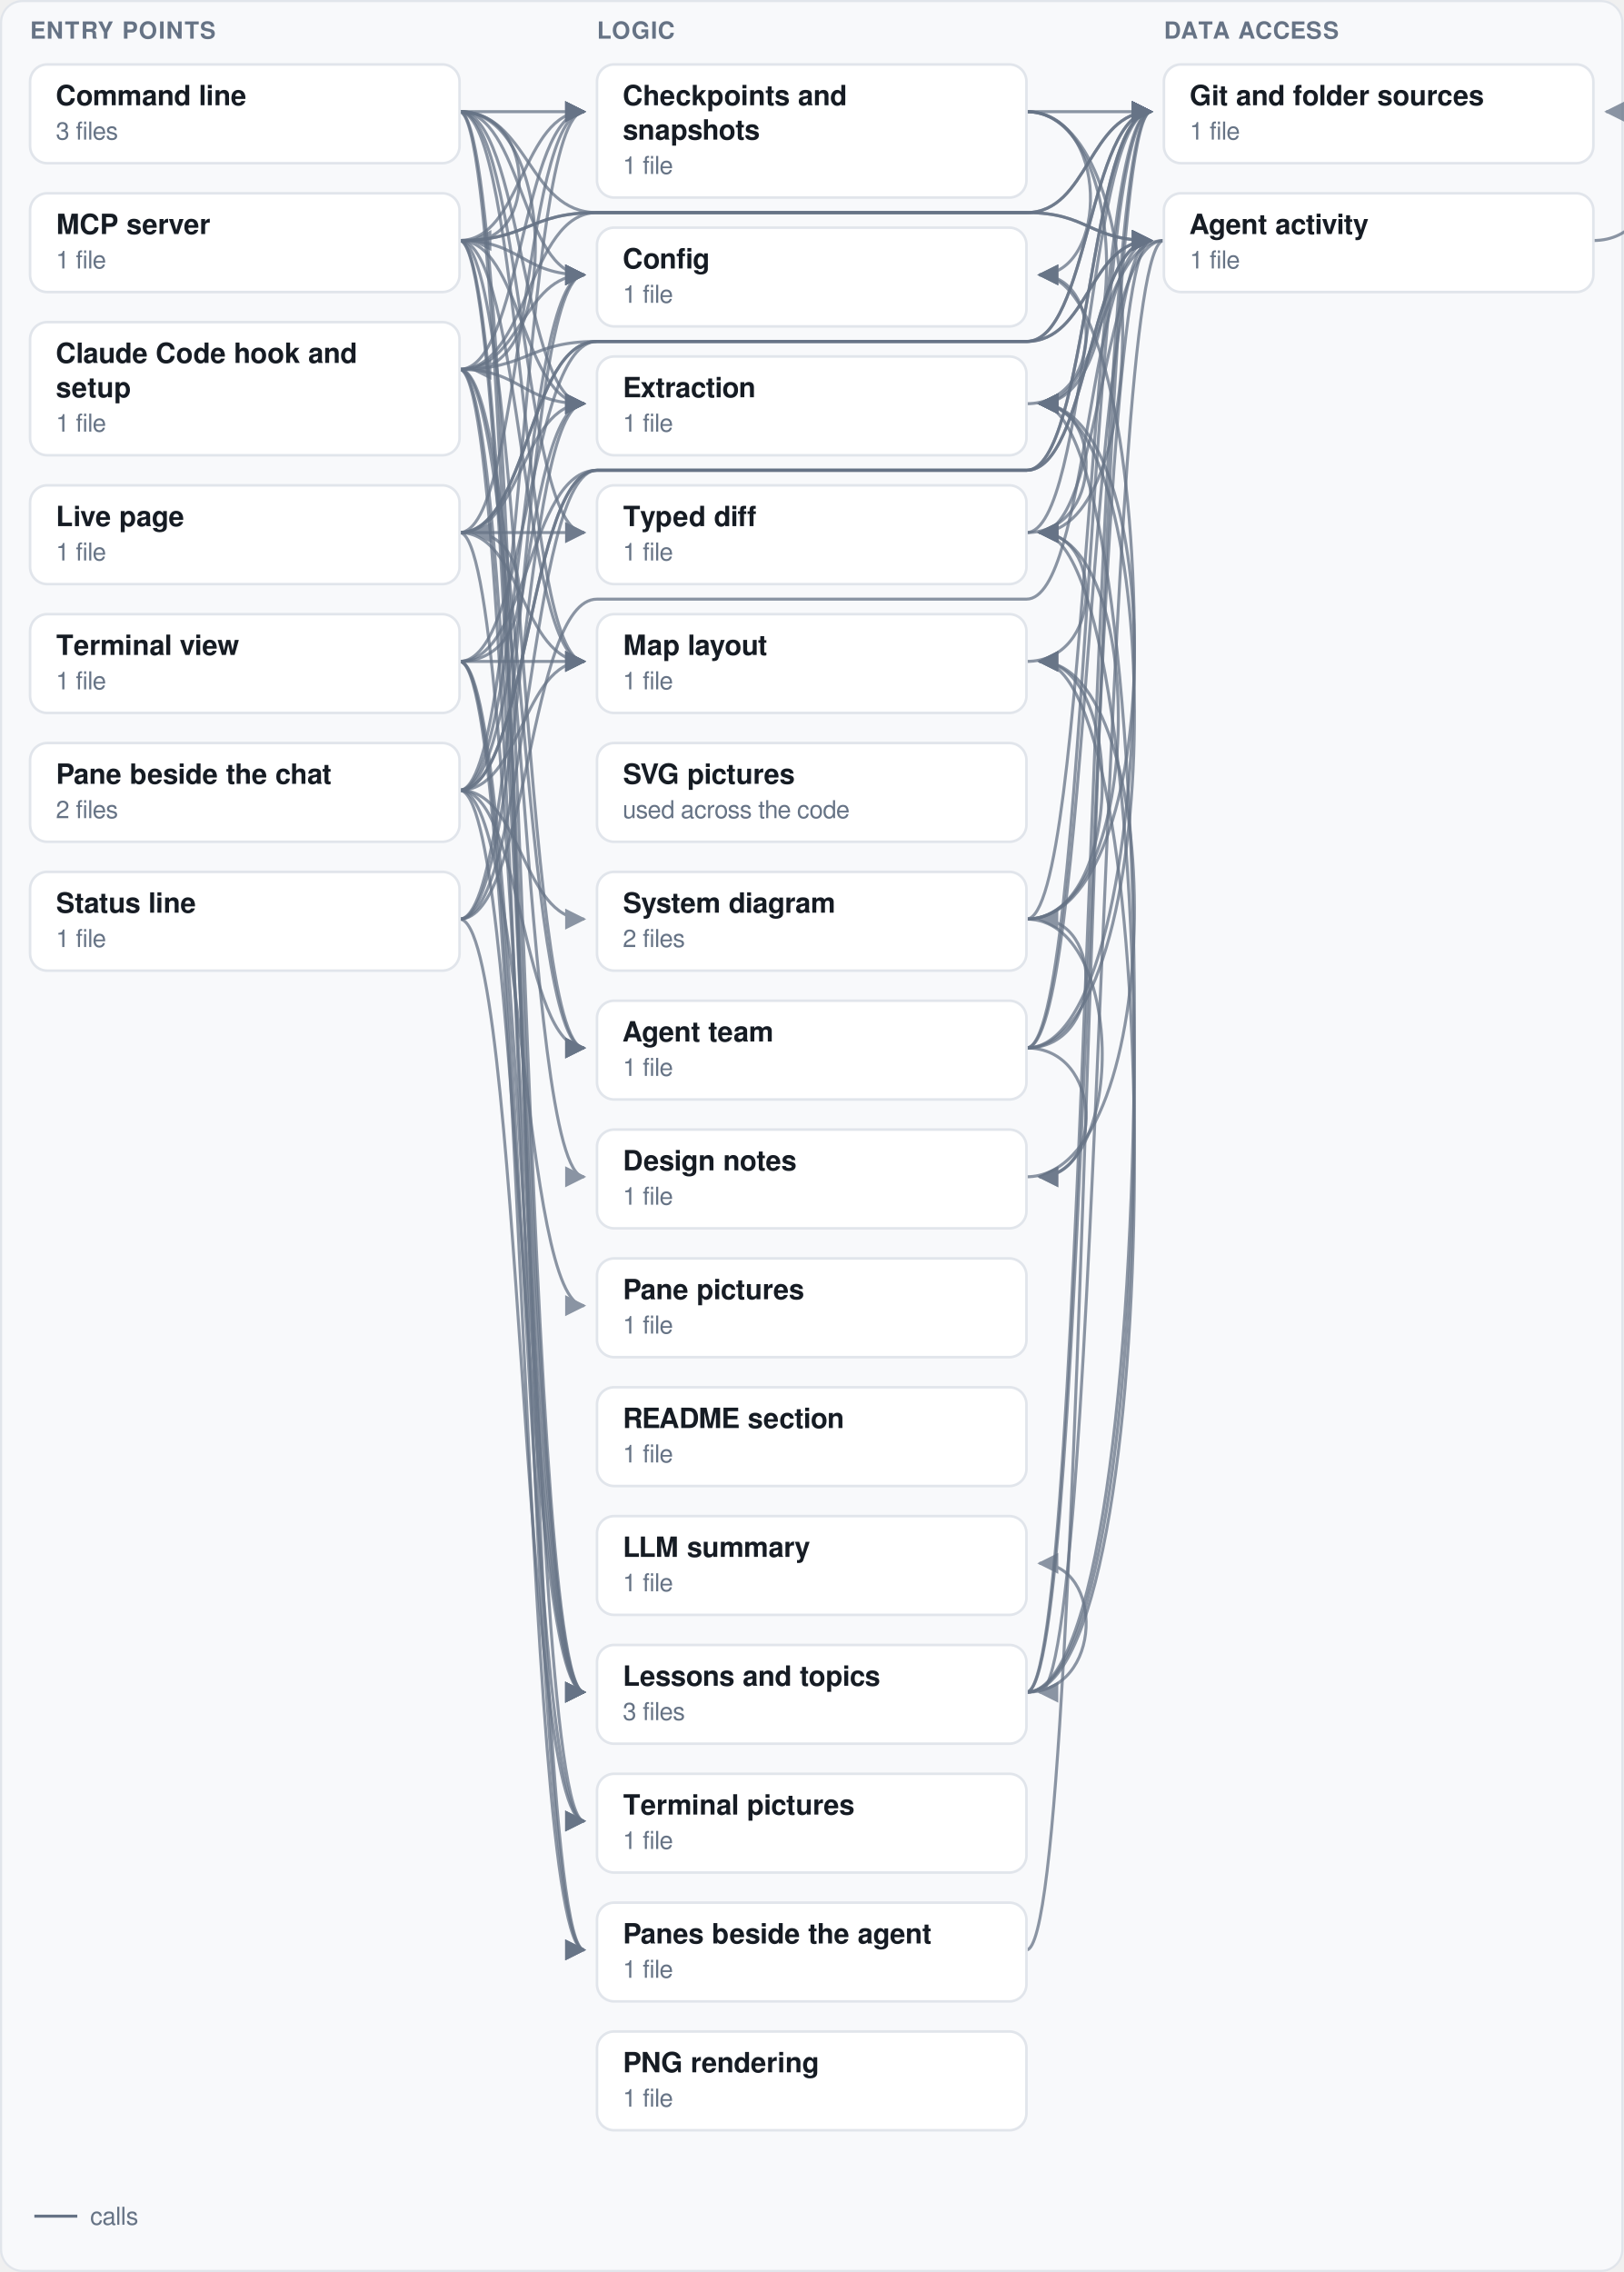
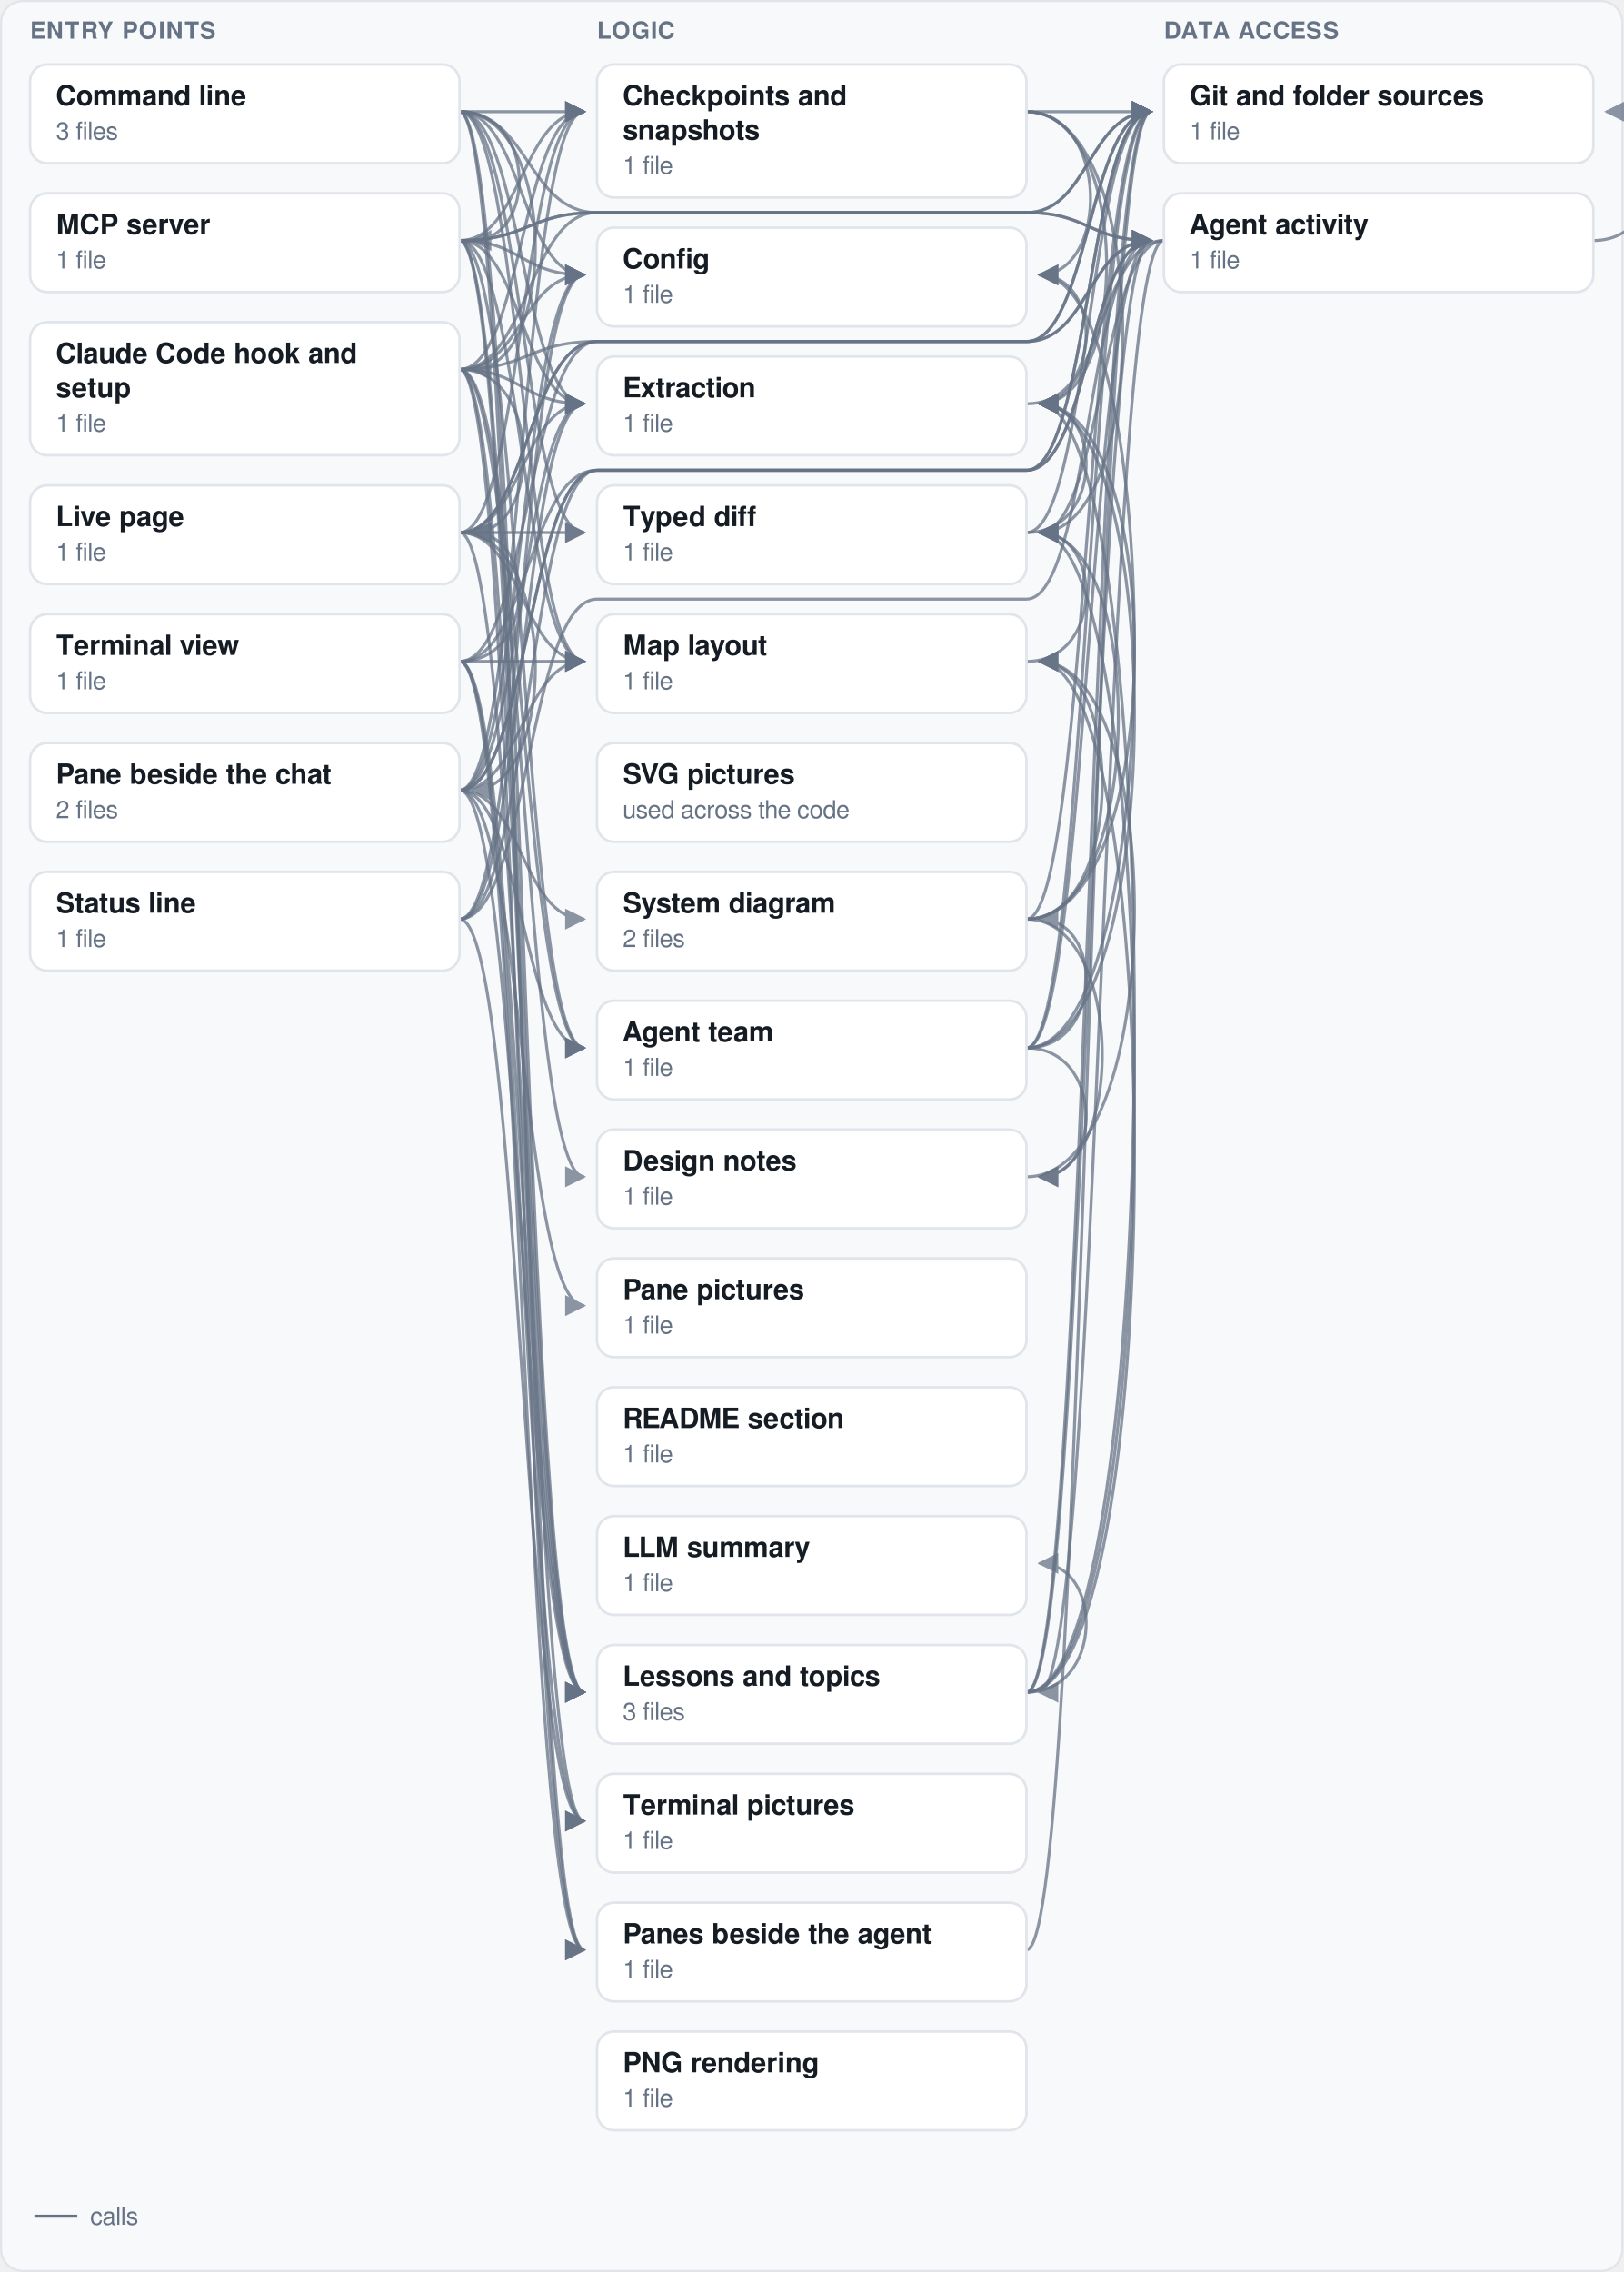
<svg xmlns="http://www.w3.org/2000/svg" width="756" height="1058" viewBox="0 0 756 1058" role="img" aria-label="System map">
  <style>
text { font-family: 'Segoe UI', FreeSans, 'Helvetica Neue', Arial, sans-serif; }
.bg { fill: #f8f9fb; stroke: #e1e5eb; }
.col { font-size: 11px; font-weight: 600; letter-spacing: .05em; fill: #667385; }
.bn .box { fill: #ffffff; stroke: #e1e5eb; stroke-width: 1.2; }
.bn.t-store .box { fill: #e8f0fc; }
.bn.legacy .box { fill: #f8f9fb; stroke: #c3cad4; stroke-dasharray: 5 4; }
.bn.legacy .bn-t { fill: #3b4655; }
.bn .band { fill: #1f5fbf; }
.bn.undeclared .band { fill: #9a5600; }
.bn.s-added .box { stroke: #157347; stroke-width: 1.8; } .bn.s-added .band { fill: #157347; }
.bn.s-changed .box { stroke: #9a5600; stroke-width: 1.8; } .bn.s-changed .band { fill: #9a5600; }
.bn.s-removed .box { stroke: #c4321c; stroke-dasharray: 5 4; fill: #fdecea; } .bn.s-removed .band { fill: #c4321c; }
.bn-t { font-size: 13px; font-weight: 600; fill: #161c24; }
.bn-s { font-size: 11.5px; fill: #667385; }
.bn-p { font-size: 11.5px; fill: #3b4655; } .bn-p.code { font-family: Consolas, Inconsolata, 'DejaVu Sans Mono', monospace; } .bn-p.more { fill: #667385; }
.bn-p.s-added { fill: #157347; font-weight: 600; } .bn-p.s-changed { fill: #9a5600; font-weight: 600; }
.bn-p.s-removed { fill: #c4321c; text-decoration: line-through; }
.be { fill: none; stroke: #667385; stroke-width: 1.4; opacity: .75; }
.be.k-data { stroke: #1f5fbf; } .be.k-network { stroke: #9a5600; stroke-dasharray: 6 4; }
.be.s-added { stroke: #157347; stroke-width: 2.2; opacity: 1; }
.be.s-removed { stroke: #c4321c; stroke-dasharray: 5 4; opacity: 1; }
.ar { fill: #667385; } .ar.k-data { fill: #1f5fbf; } .ar.k-network { fill: #9a5600; }
.ar.s-added { fill: #157347; } .ar.s-removed { fill: #c4321c; } .ar.k-person { fill: #1f5fbf; }
.halo { paint-order: stroke; stroke: #f8f9fb; stroke-width: 4px; stroke-linejoin: round; }
.lg { font-size: 11.5px; fill: #667385; }
.lg.s-added { fill: #157347; font-weight: 600; } .lg.s-changed { fill: #9a5600; font-weight: 600; }
.lg.s-removed { fill: #c4321c; font-weight: 600; }
.foot { font-size: 11.5px; fill: #3b4655; }
.st .box { fill: #ffffff; stroke: #e1e5eb; stroke-width: 1.4; }
.st.hi .box { fill: #e8f0fc; stroke: #1f5fbf; }
.st-w { font-size: 13px; font-weight: 600; fill: #161c24; }
.fl { fill: none; stroke: #667385; stroke-width: 1.4; } .fl.loop { stroke-dasharray: 4 4; }
.fl.gate { stroke: #1f5fbf; stroke-dasharray: 2 4; opacity: .7; }
.fl-note { font-size: 11.5px; fill: #667385; }
.gate .box { fill: #e8f0fc; stroke: #1f5fbf; } .gate text { font-size: 12.5px; font-weight: 600; fill: #1f5fbf; }
.exit { font-size: 12.5px; font-weight: 600; fill: #161c24; }
.lane .box { fill: #ffffff; stroke: #e1e5eb; stroke-width: 1.2; }
.lane.person .box { fill: #e8f0fc; stroke: #1f5fbf; }
.life { stroke: #c9d0da; stroke-width: 1.2; stroke-dasharray: 3 4; }
.msg { fill: none; stroke: #667385; stroke-width: 1.4; }
.msg.frame { stroke: #1f5fbf; stroke-dasharray: 5 4; } .msg.person { stroke: #1f5fbf; stroke-width: 2; }
.msg-t { font-size: 11.5px; fill: #3b4655; } .msg-t.frame { fill: #1f5fbf; } .msg-t.person { fill: #1f5fbf; font-weight: 600; }
.num circle { fill: #667385; } .num.person circle { fill: #1f5fbf; }
.num text { fill: #ffffff; font-size: 10px; font-weight: 700; }
.note .box { fill: #fff3dd; stroke: #e9c98f; } .note text { font-size: 11.5px; fill: #9a5600; }
</style>
  <defs>
    <marker id="ar-call-same" class="ar k-call s-same" viewBox="0 0 10 10" refX="9" refY="5" markerWidth="7" markerHeight="7" orient="auto-start-reverse">
      <path d="M0,0 L10,5 L0,10 z" />
    </marker>
  </defs>
  <rect class="bg" x="0.5" y="0.5" width="755" height="1057" rx="10" />
  <text class="col" x="14" y="18">ENTRY POINTS</text>
  <text class="col" x="278" y="18">LOGIC</text>
  <text class="col" x="542" y="18">DATA ACCESS</text>
  <path class="be k-call s-same" d="M542,112 C513,112 513,248 484,248" marker-end="url(#ar-call-same)" />
  <path class="be k-call s-same" d="M542,112 C513,112 513,188 484,188" marker-end="url(#ar-call-same)" />
  <path class="be k-call s-same" d="M542,112 C513,112 513,788 484,788" marker-end="url(#ar-call-same)" />
  <path class="be k-call s-same" d="M742,112 C778,112 778,52 748,52" marker-end="url(#ar-call-same)" />
  <path class="be k-call s-same" d="M214,172 C246,172 246,159 278,159 L478,159 C507,159 507,112 536,112" marker-end="url(#ar-call-same)" />
  <path class="be k-call s-same" d="M214,172 C243,172 243,488 272,488" marker-end="url(#ar-call-same)" />
  <path class="be k-call s-same" d="M214,172 C243,172 243,908 272,908" marker-end="url(#ar-call-same)" />
  <path class="be k-call s-same" d="M214,172 C243,172 243,52 272,52" marker-end="url(#ar-call-same)" />
  <path class="be k-call s-same" d="M214,172 C243,172 243,128 272,128" marker-end="url(#ar-call-same)" />
  <path class="be k-call s-same" d="M214,172 C243,172 243,548 272,548" marker-end="url(#ar-call-same)" />
  <path class="be k-call s-same" d="M214,172 C243,172 243,188 272,188" marker-end="url(#ar-call-same)" />
  <path class="be k-call s-same" d="M214,172 C243,172 243,788 272,788" marker-end="url(#ar-call-same)" />
  <path class="be k-call s-same" d="M214,172 C246,172 246,99 278,99 L478,99 C507,99 507,52 536,52" marker-end="url(#ar-call-same)" />
+   <path class="be k-call s-same" d="M214,172 C252.7,172 252.7,248 220,248" marker-end="url(#ar-call-same)" />
  <path class="be k-call s-same" d="M478,488 C514,488 514,428 484,428" marker-end="url(#ar-call-same)" />
  <path class="be k-call s-same" d="M478,488 C507,488 507,112 536,112" marker-end="url(#ar-call-same)" />
  <path class="be k-call s-same" d="M478,488 C544,488 544,128 484,128" marker-end="url(#ar-call-same)" />
  <path class="be k-call s-same" d="M478,488 C514,488 514,548 484,548" marker-end="url(#ar-call-same)" />
  <path class="be k-call s-same" d="M478,488 C544,488 544,188 484,188" marker-end="url(#ar-call-same)" />
  <path class="be k-call s-same" d="M478,488 C507,488 507,52 536,52" marker-end="url(#ar-call-same)" />
  <path class="be k-call s-same" d="M478,428 C524,428 524,548 484,548" marker-end="url(#ar-call-same)" />
  <path class="be k-call s-same" d="M478,428 C524,428 524,308 484,308" marker-end="url(#ar-call-same)" />
  <path class="be k-call s-same" d="M478,428 C534,428 534,248 484,248" marker-end="url(#ar-call-same)" />
  <path class="be k-call s-same" d="M478,428 C544,428 544,188 484,188" marker-end="url(#ar-call-same)" />
  <path class="be k-call s-same" d="M478,428 C507,428 507,52 536,52" marker-end="url(#ar-call-same)" />
  <path class="be k-call s-same" d="M214,52 C260,52 260,172 220,172" marker-end="url(#ar-call-same)" />
  <path class="be k-call s-same" d="M214,52 C243,52 243,128 272,128" marker-end="url(#ar-call-same)" />
  <path class="be k-call s-same" d="M214,52 C243,52 243,188 272,188" marker-end="url(#ar-call-same)" />
  <path class="be k-call s-same" d="M214,52 C243,52 243,308 272,308" marker-end="url(#ar-call-same)" />
  <path class="be k-call s-same" d="M214,52 C243,52 243,788 272,788" marker-end="url(#ar-call-same)" />
  <path class="be k-call s-same" d="M214,52 C246,52 246,99 278,99 L478,99 C507,99 507,112 536,112" marker-end="url(#ar-call-same)" />
  <path class="be k-call s-same" d="M214,52 C243,52 243,908 272,908" marker-end="url(#ar-call-same)" />
  <path class="be k-call s-same" d="M214,52 C243,52 243,52 272,52" marker-end="url(#ar-call-same)" />
  <path class="be k-call s-same" d="M214,52 C243,52 243,248 272,248" marker-end="url(#ar-call-same)" />
  <path class="be k-call s-same" d="M214,52 C250,52 250,112 220,112" marker-end="url(#ar-call-same)" />
  <path class="be k-call s-same" d="M478,908 C507,908 507,52 536,52" marker-end="url(#ar-call-same)" />
  <path class="be k-call s-same" d="M478,52 C516.7,52 516.7,128 484,128" marker-end="url(#ar-call-same)" />
  <path class="be k-call s-same" d="M478,52 C536.7,52 536.7,248 484,248" marker-end="url(#ar-call-same)" />
  <path class="be k-call s-same" d="M478,52 C526.7,52 526.7,188 484,188" marker-end="url(#ar-call-same)" />
  <path class="be k-call s-same" d="M478,52 C507,52 507,52 536,52" marker-end="url(#ar-call-same)" />
  <path class="be k-call s-same" d="M478,548 C544,548 544,308 484,308" marker-end="url(#ar-call-same)" />
  <path class="be k-call s-same" d="M478,248 C514,248 514,188 484,188" marker-end="url(#ar-call-same)" />
  <path class="be k-call s-same" d="M478,248 C507,248 507,52 536,52" marker-end="url(#ar-call-same)" />
  <path class="be k-call s-same" d="M478,188 C514,188 514,128 484,128" marker-end="url(#ar-call-same)" />
  <path class="be k-call s-same" d="M478,308 C514,308 514,248 484,248" marker-end="url(#ar-call-same)" />
  <path class="be k-call s-same" d="M478,788 C507,788 507,112 536,112" marker-end="url(#ar-call-same)" />
  <path class="be k-call s-same" d="M478,788 C544,788 544,248 484,248" marker-end="url(#ar-call-same)" />
  <path class="be k-call s-same" d="M478,788 C544,788 544,188 484,188" marker-end="url(#ar-call-same)" />
  <path class="be k-call s-same" d="M478,788 C544,788 544,308 484,308" marker-end="url(#ar-call-same)" />
  <path class="be k-call s-same" d="M478,788 C514,788 514,728 484,728" marker-end="url(#ar-call-same)" />
  <path class="be k-call s-same" d="M478,788 C507,788 507,52 536,52" marker-end="url(#ar-call-same)" />
  <path class="be k-call s-same" d="M214,112 C243,112 243,188 272,188" marker-end="url(#ar-call-same)" />
  <path class="be k-call s-same" d="M214,112 C246,112 246,99 278,99 L478,99 C507,99 507,112 536,112" marker-end="url(#ar-call-same)" />
  <path class="be k-call s-same" d="M214,112 C243,112 243,488 272,488" marker-end="url(#ar-call-same)" />
  <path class="be k-call s-same" d="M214,112 C243,112 243,52 272,52" marker-end="url(#ar-call-same)" />
  <path class="be k-call s-same" d="M214,112 C243,112 243,128 272,128" marker-end="url(#ar-call-same)" />
  <path class="be k-call s-same" d="M214,112 C243,112 243,308 272,308" marker-end="url(#ar-call-same)" />
  <path class="be k-call s-same" d="M214,112 C243,112 243,788 272,788" marker-end="url(#ar-call-same)" />
  <path class="be k-call s-same" d="M214,112 C246,112 246,99 278,99 L478,99 C507,99 507,52 536,52" marker-end="url(#ar-call-same)" />
  <path class="be k-call s-same" d="M214,112 C243,112 243,848 272,848" marker-end="url(#ar-call-same)" />
  <path class="be k-call s-same" d="M214,368 C243,368 243,788 272,788" marker-end="url(#ar-call-same)" />
+   <path class="be k-call s-same" d="M214,368 C246,368 246,219 278,219 L478,219 C507,219 507,52 536,52" marker-end="url(#ar-call-same)" />
  <path class="be k-call s-same" d="M214,368 C246,368 246,219 278,219 L478,219 C507,219 507,112 536,112" marker-end="url(#ar-call-same)" />
  <path class="be k-call s-same" d="M214,368 C243,368 243,428 272,428" marker-end="url(#ar-call-same)" />
  <path class="be k-call s-same" d="M214,368 C243,368 243,52 272,52" marker-end="url(#ar-call-same)" />
  <path class="be k-call s-same" d="M214,368 C243,368 243,128 272,128" marker-end="url(#ar-call-same)" />
  <path class="be k-call s-same" d="M214,368 C243,368 243,188 272,188" marker-end="url(#ar-call-same)" />
  <path class="be k-call s-same" d="M214,368 C243,368 243,308 272,308" marker-end="url(#ar-call-same)" />
-   <path class="be k-call s-same" d="M214,368 C246,368 246,219 278,219 L478,219 C507,219 507,52 536,52" marker-end="url(#ar-call-same)" />
  <path class="be k-call s-same" d="M214,368 C243,368 243,488 272,488" marker-end="url(#ar-call-same)" />
  <path class="be k-call s-same" d="M214,368 C243,368 243,608 272,608" marker-end="url(#ar-call-same)" />
  <path class="be k-call s-same" d="M214,428 C246,428 246,279 278,279 L478,279 C507,279 507,112 536,112" marker-end="url(#ar-call-same)" />
  <path class="be k-call s-same" d="M214,428 C243,428 243,128 272,128" marker-end="url(#ar-call-same)" />
  <path class="be k-call s-same" d="M214,428 C243,428 243,188 272,188" marker-end="url(#ar-call-same)" />
  <path class="be k-call s-same" d="M214,428 C246,428 246,219 278,219 L478,219 C507,219 507,52 536,52" marker-end="url(#ar-call-same)" />
  <path class="be k-call s-same" d="M214,428 C243,428 243,848 272,848" marker-end="url(#ar-call-same)" />
  <path class="be k-call s-same" d="M214,308 C246,308 246,219 278,219 L478,219 C507,219 507,112 536,112" marker-end="url(#ar-call-same)" />
  <path class="be k-call s-same" d="M214,308 C243,308 243,908 272,908" marker-end="url(#ar-call-same)" />
  <path class="be k-call s-same" d="M214,308 C243,308 243,308 272,308" marker-end="url(#ar-call-same)" />
  <path class="be k-call s-same" d="M214,308 C243,308 243,788 272,788" marker-end="url(#ar-call-same)" />
  <path class="be k-call s-same" d="M214,308 C246,308 246,159 278,159 L478,159 C507,159 507,52 536,52" marker-end="url(#ar-call-same)" />
  <path class="be k-call s-same" d="M214,308 C243,308 243,848 272,848" marker-end="url(#ar-call-same)" />
  <path class="be k-call s-same" d="M214,308 C250,308 250,248 220,248" marker-end="url(#ar-call-same)" />
  <path class="be k-call s-same" d="M214,248 C246,248 246,159 278,159 L478,159 C507,159 507,112 536,112" marker-end="url(#ar-call-same)" />
  <path class="be k-call s-same" d="M214,248 C243,248 243,52 272,52" marker-end="url(#ar-call-same)" />
  <path class="be k-call s-same" d="M214,248 C243,248 243,248 272,248" marker-end="url(#ar-call-same)" />
  <path class="be k-call s-same" d="M214,248 C243,248 243,188 272,188" marker-end="url(#ar-call-same)" />
  <path class="be k-call s-same" d="M214,248 C243,248 243,308 272,308" marker-end="url(#ar-call-same)" />
  <path class="be k-call s-same" d="M214,248 C243,248 243,788 272,788" marker-end="url(#ar-call-same)" />
+   <path class="be k-call s-same" d="M214,248 C260,248 260,368 220,368" marker-end="url(#ar-call-same)" />
  <path class="be k-call s-same" d="M214,248 C246,248 246,159 278,159 L478,159 C507,159 507,52 536,52" marker-end="url(#ar-call-same)" />
  <g class="bn t-component s-same" transform="translate(14,30)">
    <rect class="box" width="200" height="46" rx="8" />
    <text x="12" y="19" class="bn-t">Command line</text>
    <text x="12" y="35" class="bn-s">3 files</text>
  </g>
  <g class="bn t-component s-same" transform="translate(14,90)">
    <rect class="box" width="200" height="46" rx="8" />
    <text x="12" y="19" class="bn-t">MCP server</text>
    <text x="12" y="35" class="bn-s">1 file</text>
  </g>
  <g class="bn t-component s-same" transform="translate(14,150)">
    <rect class="box" width="200" height="62" rx="8" />
    <text x="12" y="19" class="bn-t">Claude Code hook and</text>
    <text x="12" y="35" class="bn-t">setup</text>
    <text x="12" y="51" class="bn-s">1 file</text>
  </g>
  <g class="bn t-component s-same" transform="translate(14,226)">
    <rect class="box" width="200" height="46" rx="8" />
    <text x="12" y="19" class="bn-t">Live page</text>
    <text x="12" y="35" class="bn-s">1 file</text>
  </g>
  <g class="bn t-component s-same" transform="translate(14,286)">
    <rect class="box" width="200" height="46" rx="8" />
    <text x="12" y="19" class="bn-t">Terminal view</text>
    <text x="12" y="35" class="bn-s">1 file</text>
  </g>
  <g class="bn t-component s-same" transform="translate(14,346)">
    <rect class="box" width="200" height="46" rx="8" />
    <text x="12" y="19" class="bn-t">Pane beside the chat</text>
    <text x="12" y="35" class="bn-s">2 files</text>
  </g>
  <g class="bn t-component s-same" transform="translate(14,406)">
    <rect class="box" width="200" height="46" rx="8" />
    <text x="12" y="19" class="bn-t">Status line</text>
    <text x="12" y="35" class="bn-s">1 file</text>
  </g>
  <g class="bn t-component s-same" transform="translate(278,30)">
    <rect class="box" width="200" height="62" rx="8" />
    <text x="12" y="19" class="bn-t">Checkpoints and</text>
    <text x="12" y="35" class="bn-t">snapshots</text>
    <text x="12" y="51" class="bn-s">1 file</text>
  </g>
  <g class="bn t-component s-same" transform="translate(278,106)">
    <rect class="box" width="200" height="46" rx="8" />
    <text x="12" y="19" class="bn-t">Config</text>
    <text x="12" y="35" class="bn-s">1 file</text>
  </g>
  <g class="bn t-component s-same" transform="translate(278,166)">
    <rect class="box" width="200" height="46" rx="8" />
    <text x="12" y="19" class="bn-t">Extraction</text>
    <text x="12" y="35" class="bn-s">1 file</text>
  </g>
  <g class="bn t-component s-same" transform="translate(278,226)">
    <rect class="box" width="200" height="46" rx="8" />
    <text x="12" y="19" class="bn-t">Typed diff</text>
    <text x="12" y="35" class="bn-s">1 file</text>
  </g>
  <g class="bn t-component s-same" transform="translate(278,286)">
    <rect class="box" width="200" height="46" rx="8" />
    <text x="12" y="19" class="bn-t">Map layout</text>
    <text x="12" y="35" class="bn-s">1 file</text>
  </g>
  <g class="bn t-component s-same" transform="translate(278,346)">
    <rect class="box" width="200" height="46" rx="8" />
    <text x="12" y="19" class="bn-t">SVG pictures</text>
    <text x="12" y="35" class="bn-s">used across the code</text>
  </g>
  <g class="bn t-component s-same" transform="translate(278,406)">
    <rect class="box" width="200" height="46" rx="8" />
    <text x="12" y="19" class="bn-t">System diagram</text>
    <text x="12" y="35" class="bn-s">2 files</text>
  </g>
  <g class="bn t-component s-same" transform="translate(278,466)">
    <rect class="box" width="200" height="46" rx="8" />
    <text x="12" y="19" class="bn-t">Agent team</text>
    <text x="12" y="35" class="bn-s">1 file</text>
  </g>
  <g class="bn t-component s-same" transform="translate(278,526)">
    <rect class="box" width="200" height="46" rx="8" />
    <text x="12" y="19" class="bn-t">Design notes</text>
    <text x="12" y="35" class="bn-s">1 file</text>
  </g>
  <g class="bn t-component s-same" transform="translate(278,586)">
    <rect class="box" width="200" height="46" rx="8" />
    <text x="12" y="19" class="bn-t">Pane pictures</text>
    <text x="12" y="35" class="bn-s">1 file</text>
  </g>
  <g class="bn t-component s-same" transform="translate(278,646)">
    <rect class="box" width="200" height="46" rx="8" />
    <text x="12" y="19" class="bn-t">README section</text>
    <text x="12" y="35" class="bn-s">1 file</text>
  </g>
  <g class="bn t-component s-same" transform="translate(278,706)">
    <rect class="box" width="200" height="46" rx="8" />
    <text x="12" y="19" class="bn-t">LLM summary</text>
    <text x="12" y="35" class="bn-s">1 file</text>
  </g>
  <g class="bn t-component s-same" transform="translate(278,766)">
    <rect class="box" width="200" height="46" rx="8" />
    <text x="12" y="19" class="bn-t">Lessons and topics</text>
    <text x="12" y="35" class="bn-s">3 files</text>
  </g>
  <g class="bn t-component s-same" transform="translate(278,826)">
    <rect class="box" width="200" height="46" rx="8" />
    <text x="12" y="19" class="bn-t">Terminal pictures</text>
    <text x="12" y="35" class="bn-s">1 file</text>
  </g>
  <g class="bn t-component s-same" transform="translate(278,886)">
    <rect class="box" width="200" height="46" rx="8" />
    <text x="12" y="19" class="bn-t">Panes beside the agent</text>
    <text x="12" y="35" class="bn-s">1 file</text>
  </g>
  <g class="bn t-component s-same" transform="translate(278,946)">
    <rect class="box" width="200" height="46" rx="8" />
    <text x="12" y="19" class="bn-t">PNG rendering</text>
    <text x="12" y="35" class="bn-s">1 file</text>
  </g>
  <g class="bn t-component s-same" transform="translate(542,30)">
    <rect class="box" width="200" height="46" rx="8" />
    <text x="12" y="19" class="bn-t">Git and folder sources</text>
    <text x="12" y="35" class="bn-s">1 file</text>
  </g>
  <g class="bn t-component s-same" transform="translate(542,90)">
    <rect class="box" width="200" height="46" rx="8" />
    <text x="12" y="19" class="bn-t">Agent activity</text>
    <text x="12" y="35" class="bn-s">1 file</text>
  </g>
  <path class="be k-call" d="M16,1032 L36,1032" style="opacity:1" />
  <text x="42" y="1036" class="lg">calls</text>
</svg>
